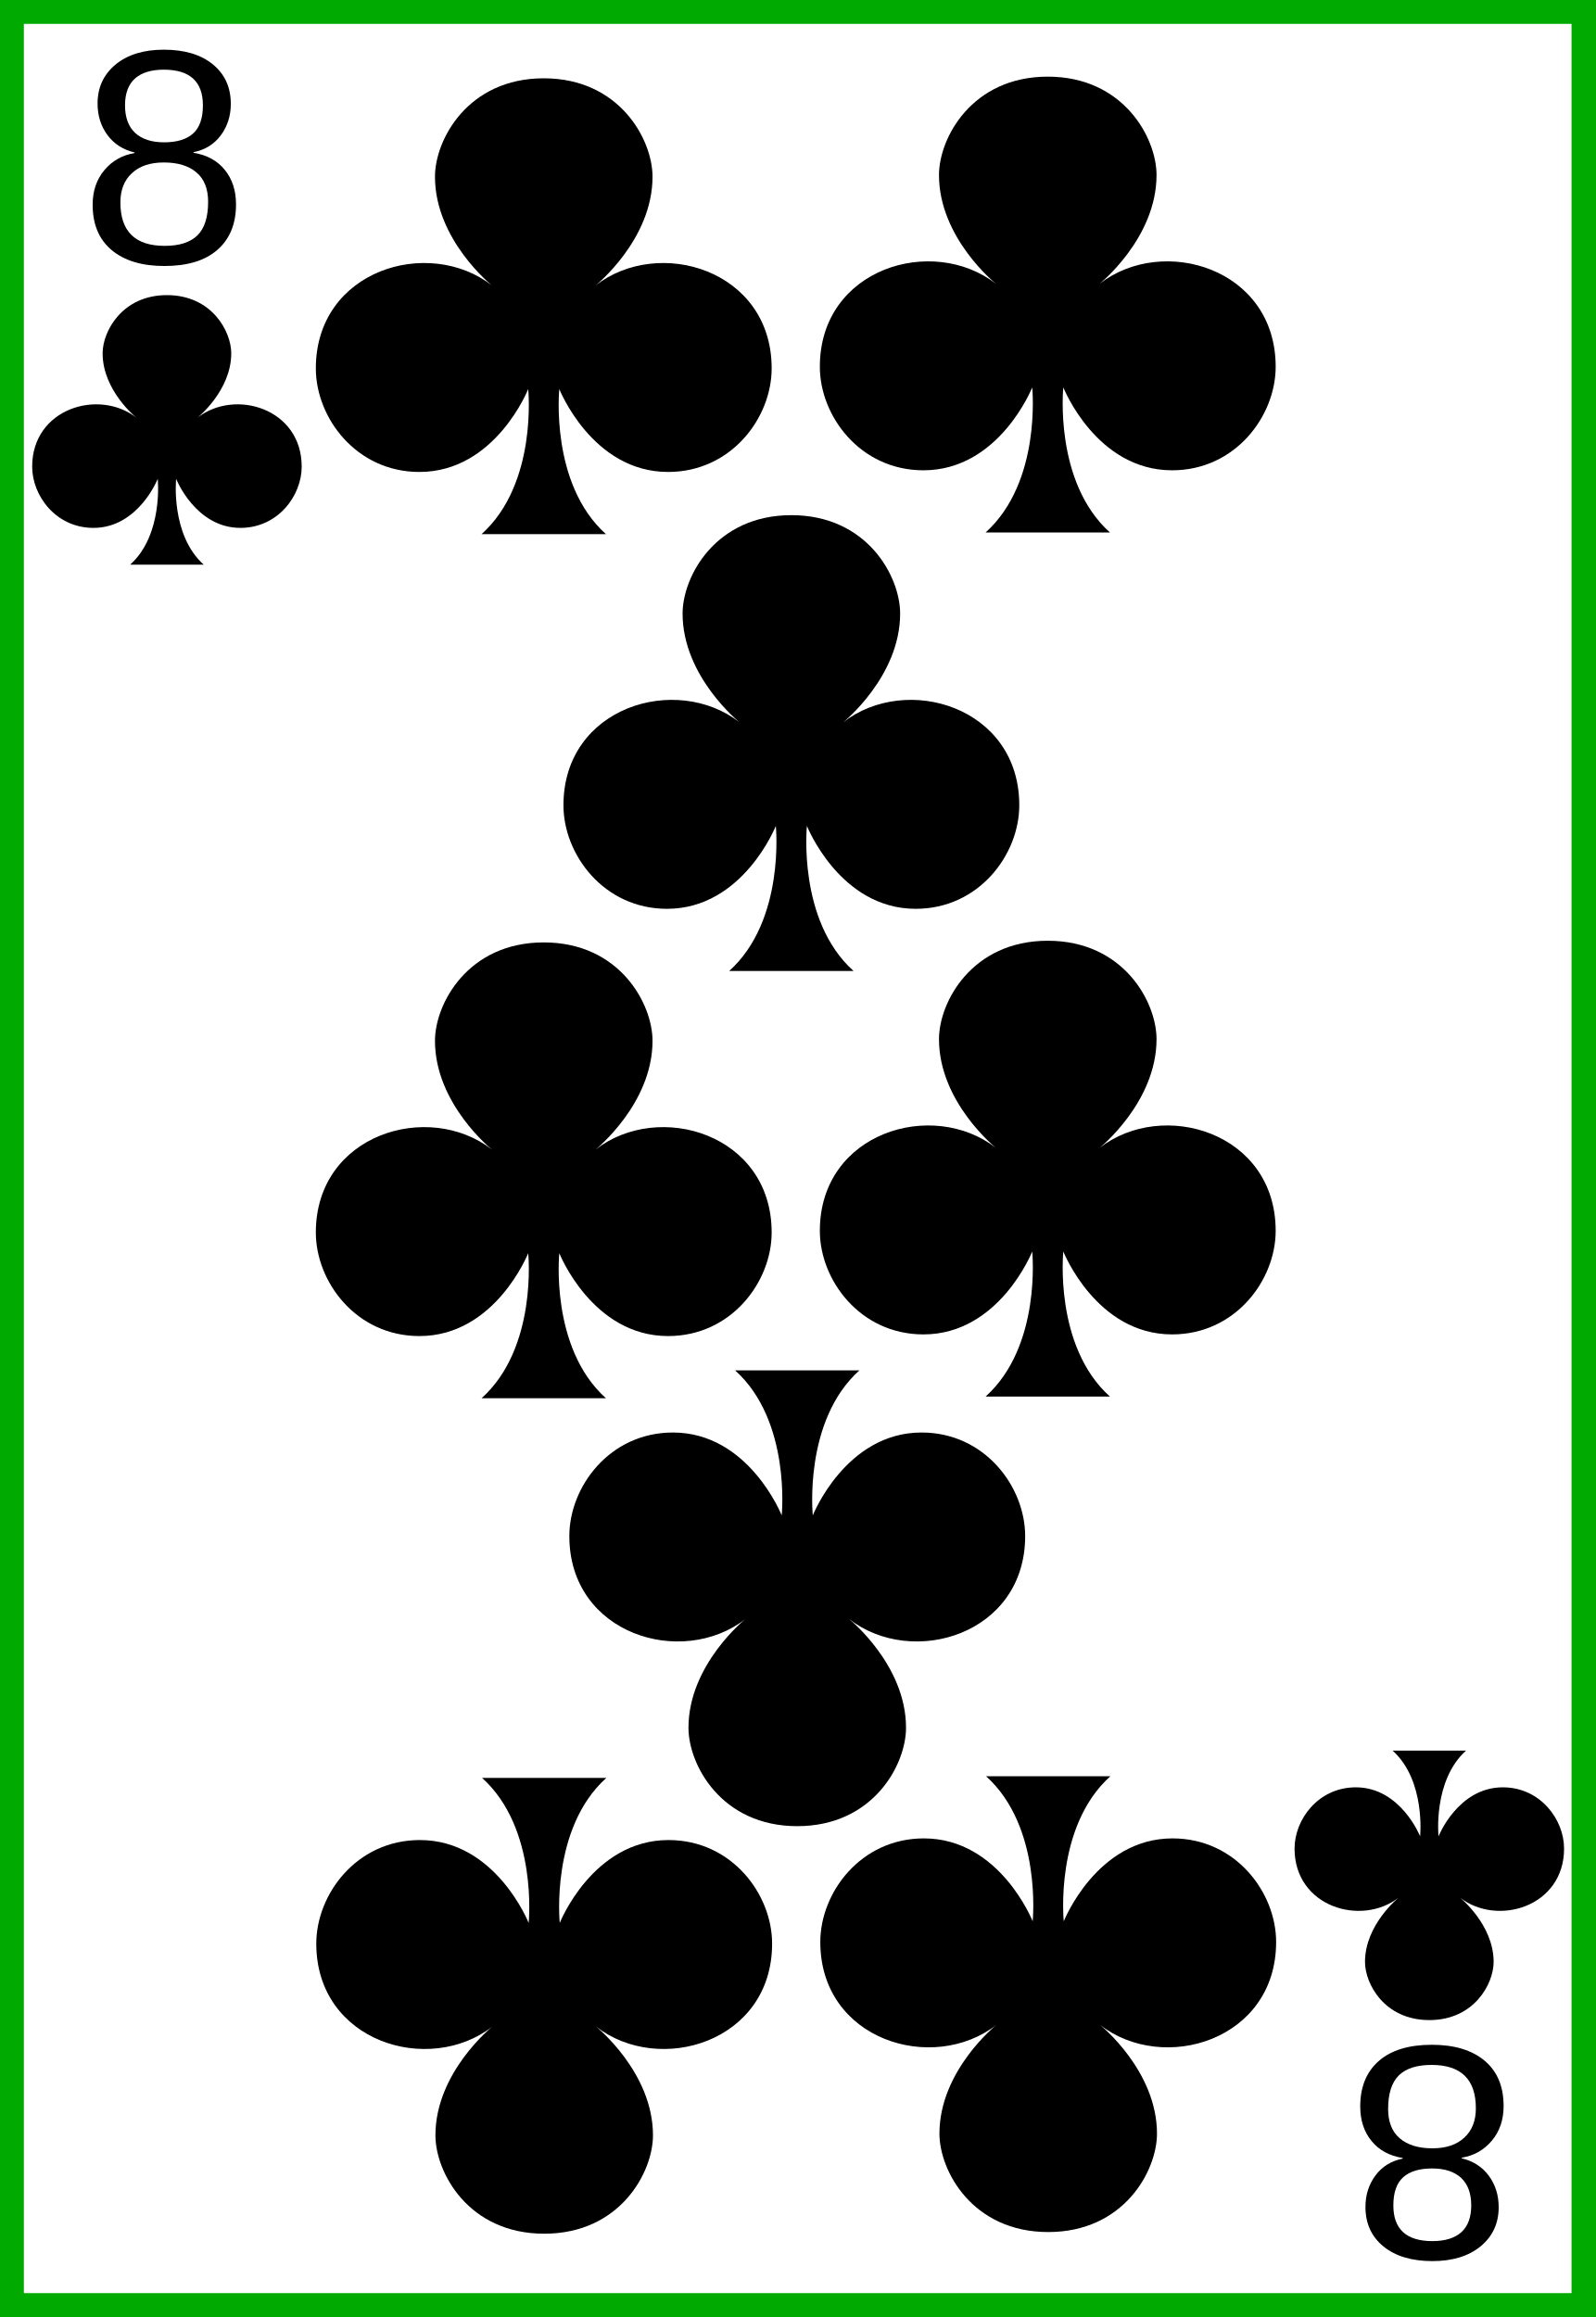
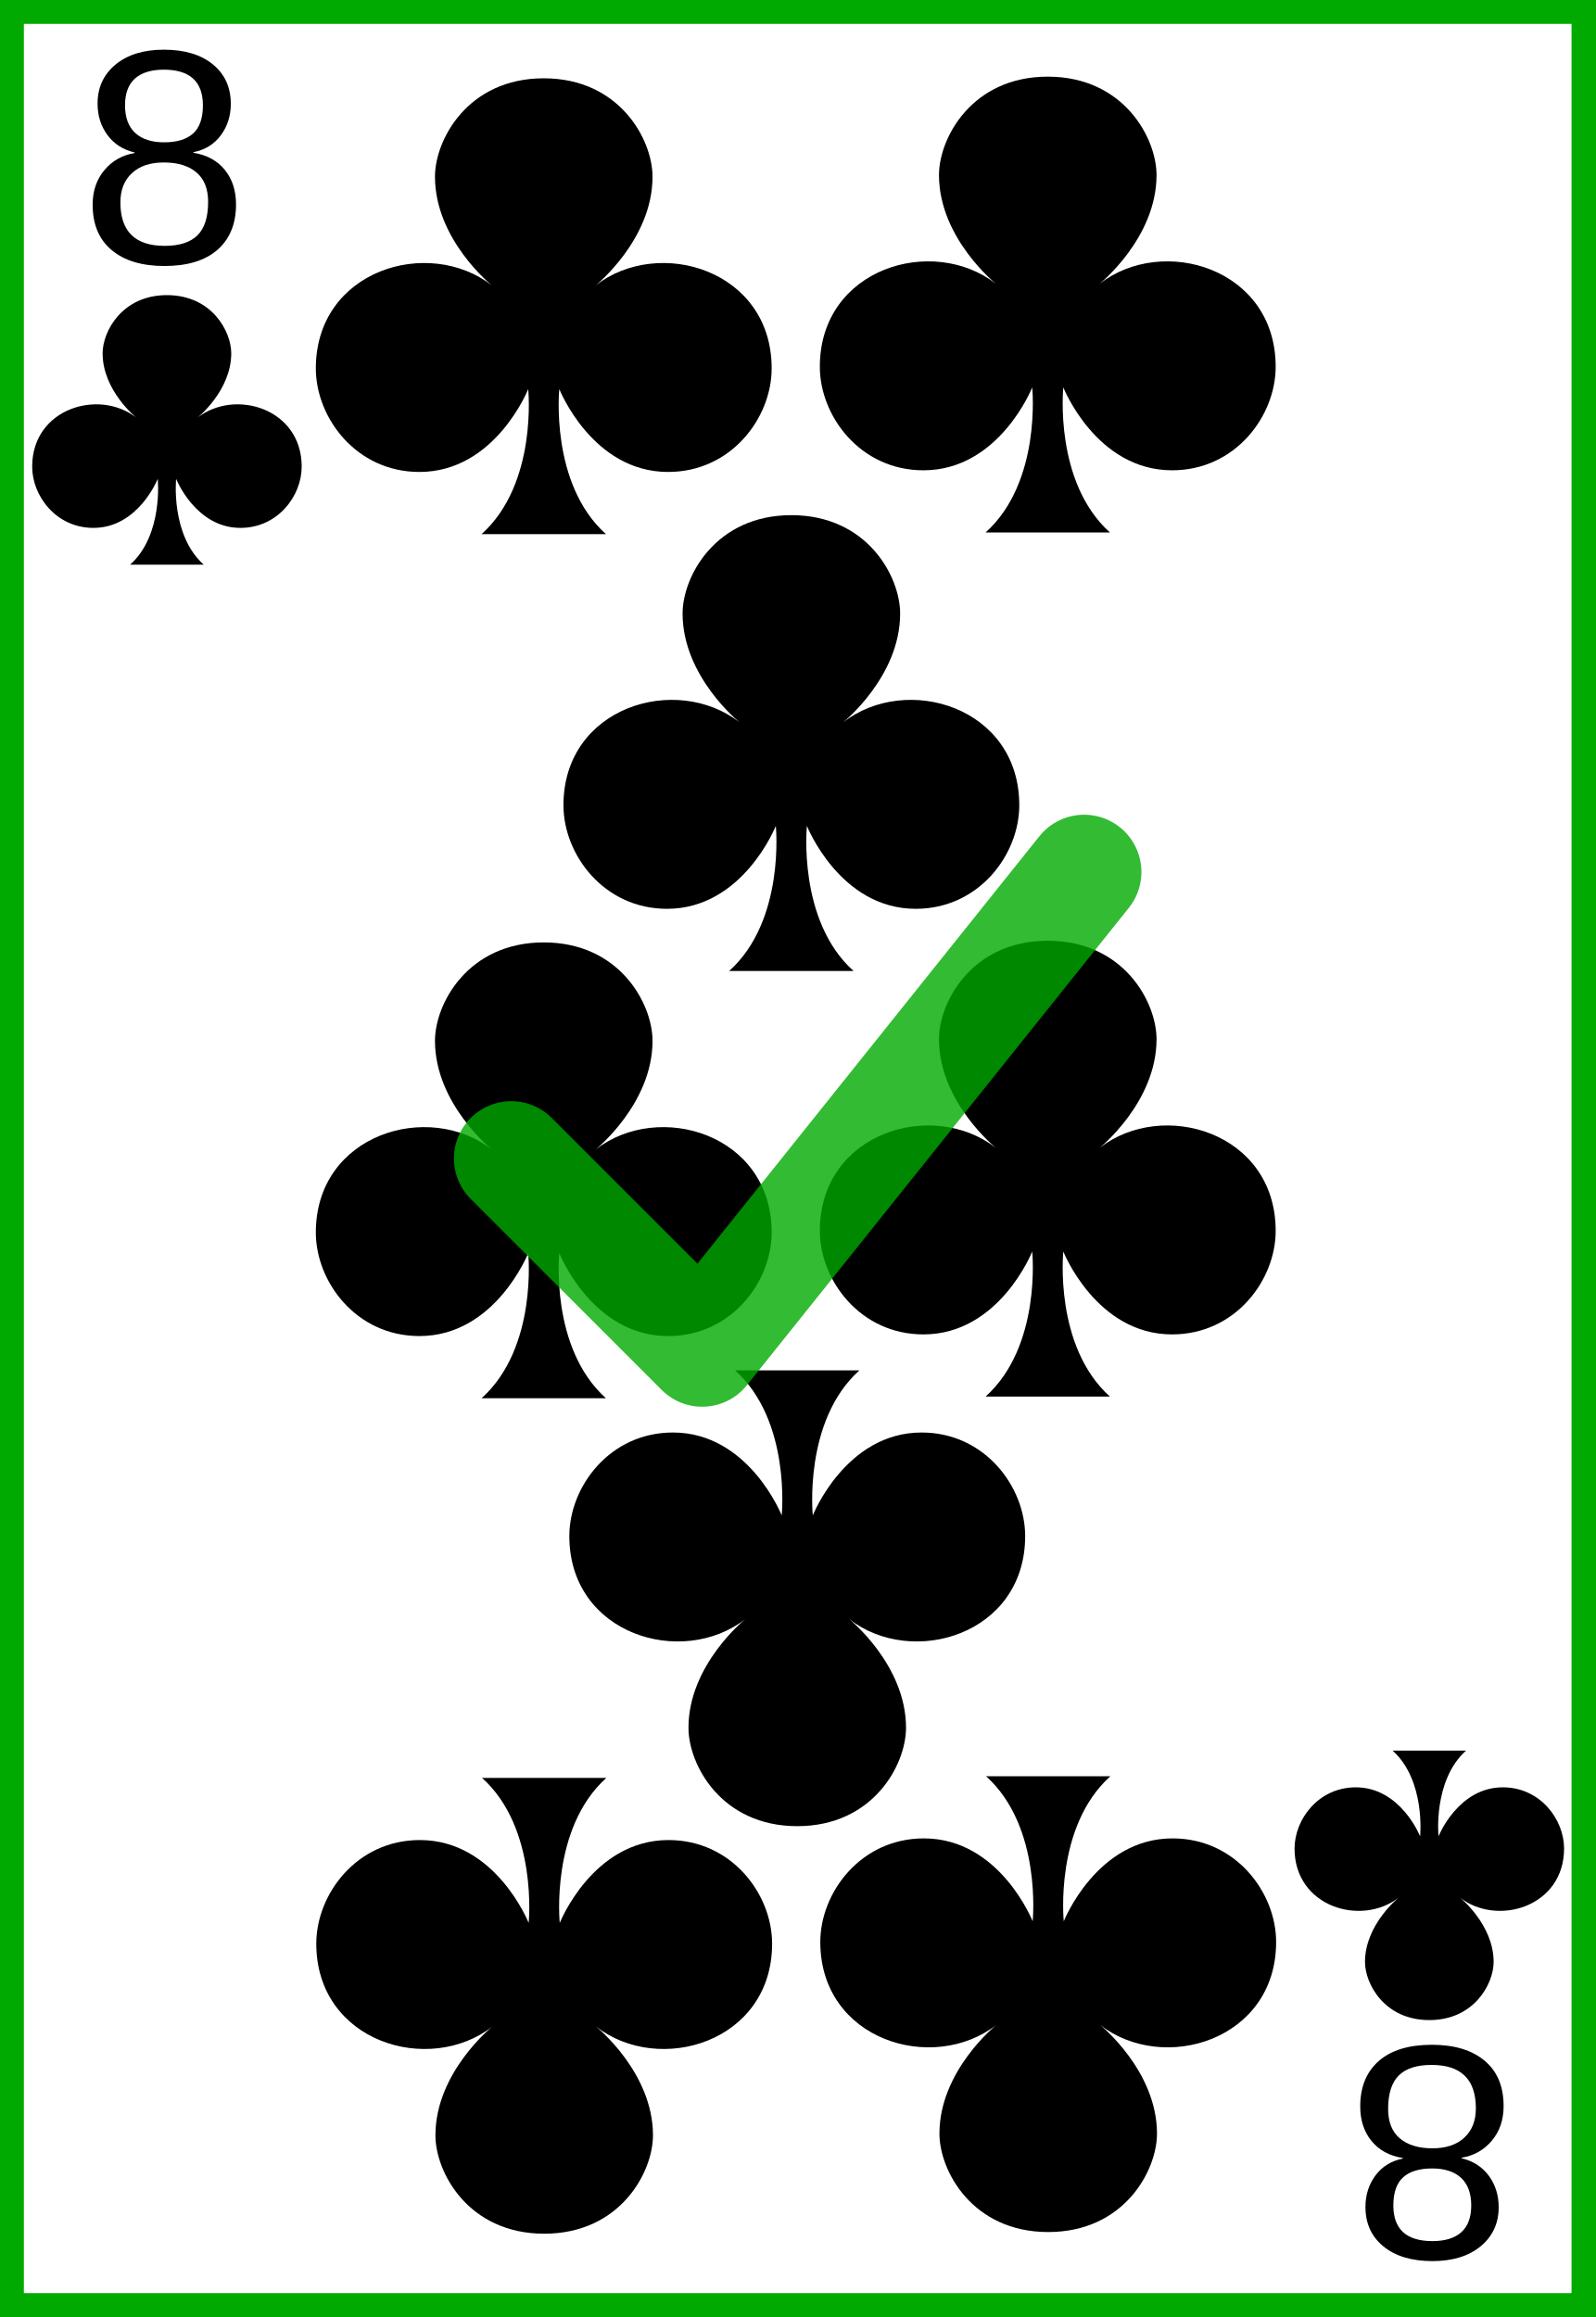
<svg xmlns="http://www.w3.org/2000/svg" xmlns:xlink="http://www.w3.org/1999/xlink" width="167.087pt" height="242.667pt" viewBox="0 0 167.087 242.667" xml:space="preserve" id="svg2" version="1.1">
  <defs id="defs41">
    <radialGradient xlink:href="#linearGradient2984" id="radialGradient3760" cx="48.231" cy="18.138" fx="48.231" fy="18.138" r="9.5" gradientUnits="userSpaceOnUse" gradientTransform="matrix(-1.560526,0.01828294,-0.02684055,-2.290953,123.9838,58.80911)" />
    <linearGradient id="linearGradient2984">
      <stop style="stop-color:#000000;stop-opacity:1;" offset="0" id="stop2986" />
      <stop style="stop-color:#000000;stop-opacity:0.656;" offset="1" id="stop2988" />
    </linearGradient>
    <radialGradient xlink:href="#linearGradient3784" id="radialGradient3792" cx="171.487" cy="511.223" fx="171.487" fy="511.223" r="81.903" gradientTransform="matrix(1.152989,-0.6739155,0.3948202,0.6754904,-233.6326,270.4008)" gradientUnits="userSpaceOnUse" />
    <linearGradient id="linearGradient3784">
      <stop style="stop-color:#ffffff;stop-opacity:0.534;" offset="0" id="stop3786" />
      <stop style="stop-color:#000000;stop-opacity:0;" offset="1" id="stop3788" />
    </linearGradient>
    <radialGradient r="81.903" fy="511.223" fx="171.487" cy="511.223" cx="171.487" gradientTransform="matrix(1.152989,-0.6739155,0.3948202,0.6754904,-233.6326,270.4008)" gradientUnits="userSpaceOnUse" id="radialGradient3855" xlink:href="#linearGradient3784-4" />
    <linearGradient id="linearGradient3784-4">
      <stop style="stop-color:#ffffff;stop-opacity:0.519;" offset="0" id="stop3786-8" />
      <stop style="stop-color:#000000;stop-opacity:0;" offset="1" id="stop3788-6" />
    </linearGradient>
    <radialGradient r="81.903" fy="461.841" fx="181.694" cy="461.841" cx="181.694" gradientTransform="matrix(1.152989,-0.6739155,0.3948202,0.6754904,-233.6326,270.4008)" gradientUnits="userSpaceOnUse" id="radialGradient3916" xlink:href="#linearGradient3784-3" />
    <linearGradient id="linearGradient3784-3">
      <stop style="stop-color:#ffffff;stop-opacity:0.702;" offset="0" id="stop3786-86" />
      <stop style="stop-color:#000000;stop-opacity:0;" offset="1" id="stop3788-2" />
    </linearGradient>
  </defs>
  <g id="Layer_x0020_1" style="fill-rule:nonzero;clip-rule:nonzero;stroke:#000000;stroke-miterlimit:4;">
    <path style="fill:#FFFFFF;stroke-width:0.5;" d="M166.837,235.548c0,3.777-3.087,6.869-6.871,6.869H7.111c-3.775,0-6.861-3.092-6.861-6.869V7.12C0.25,3.343,3.336,0.25,7.111,0.25h152.855    c3.784,0,6.871,3.093,6.871,6.87v228.428z" id="path5" />
    <g style="stroke:none;" id="g7">
      <g id="g9">
				
			</g>
    </g>
    <g id="g15">
			
		</g>
    <g id="g19">
			
		</g>
    <g style="stroke:none;" id="g23">
      <g id="g25">
				
			</g>
    </g>
    <g style="stroke:none;" id="g31">
      <g id="g33">
				
			</g>
    </g>
  </g>
  <text xml:space="preserve" style="font-size:32px;font-style:normal;font-weight:normal;line-height:125%;letter-spacing:0px;word-spacing:0px;fill:#000000;fill-opacity:1;stroke:none;font-family:Bitstream Vera Sans" x="8.311" y="27.548" id="text3788">
    <tspan id="tspan3790" x="8.311" y="27.548" style="font-style:normal;font-variant:normal;font-weight:normal;font-stretch:normal;font-family:Arial;-inkscape-font-specification:Arial">8</tspan>
  </text>
  <g transform="matrix(1.485651,0,0,1.485651,-54.02466,10.01807)" id="layer1-1-4">
    <path id="cl-9" d="m 50.291,22.698 c 0,0 2.375,-1.9 2.375,-4.534 0,-1.542 -1.369,-4.102 -4.534,-4.102 -3.165,0 -4.534,2.561 -4.534,4.102 0,2.634 2.375,4.534 2.375,4.534 -2.638,-2.055 -7.341,-0.652 -7.341,3.455 0,2.056 1.68,4.318 4.318,4.318 3.165,0 4.534,-3.455 4.534,-3.455 0,0 0.402,3.938 -1.943,6.046 h 5.182 c -2.345,-2.107 -1.943,-6.046 -1.943,-6.046 0,0 1.369,3.455 4.534,3.455 2.639,0 4.318,-2.263 4.318,-4.318 0,-4.107 -4.703,-5.51 -7.341,-3.455 z" style="fill:#000000" />
  </g>
  <text xml:space="preserve" style="font-size:32px;font-style:normal;font-weight:normal;line-height:125%;letter-spacing:0px;word-spacing:0px;fill:#000000;fill-opacity:1;stroke:none;font-family:Bitstream Vera Sans" x="-158.864" y="-214.467" id="text3788-8" transform="scale(-1,-1)">
    <tspan id="tspan3790-7" x="-158.864" y="-214.467" style="font-style:normal;font-variant:normal;font-weight:normal;font-stretch:normal;font-family:Arial;-inkscape-font-specification:Arial">8</tspan>
  </text>
  <g transform="matrix(-1.485651,0,0,-1.485651,221.1992,232.4618)" id="layer1-1-4-1">
    <path id="cl-9-7" d="m 50.291,22.698 c 0,0 2.375,-1.9 2.375,-4.534 0,-1.542 -1.369,-4.102 -4.534,-4.102 -3.165,0 -4.534,2.561 -4.534,4.102 0,2.634 2.375,4.534 2.375,4.534 -2.638,-2.055 -7.341,-0.652 -7.341,3.455 0,2.056 1.68,4.318 4.318,4.318 3.165,0 4.534,-3.455 4.534,-3.455 0,0 0.402,3.938 -1.943,6.046 h 5.182 c -2.345,-2.107 -1.943,-6.046 -1.943,-6.046 0,0 1.369,3.455 4.534,3.455 2.639,0 4.318,-2.263 4.318,-4.318 0,-4.107 -4.703,-5.51 -7.341,-3.455 z" style="fill:#000000" />
  </g>
  <g transform="matrix(2.512578,0,0,2.512578,-63.98839,-27.13112)" id="layer1-1-4-8">
    <path id="cl-9-8" d="m 50.291,22.698 c 0,0 2.375,-1.9 2.375,-4.534 0,-1.542 -1.369,-4.102 -4.534,-4.102 -3.165,0 -4.534,2.561 -4.534,4.102 0,2.634 2.375,4.534 2.375,4.534 -2.638,-2.055 -7.341,-0.652 -7.341,3.455 0,2.056 1.68,4.318 4.318,4.318 3.165,0 4.534,-3.455 4.534,-3.455 0,0 0.402,3.938 -1.943,6.046 h 5.182 c -2.345,-2.107 -1.943,-6.046 -1.943,-6.046 0,0 1.369,3.455 4.534,3.455 2.639,0 4.318,-2.263 4.318,-4.318 0,-4.107 -4.703,-5.51 -7.341,-3.455 z" style="fill:#000000" />
  </g>
  <g transform="matrix(-2.512578,0,0,-2.512578,177.9295,269.2751)" id="layer1-1-4-8-0">
    <path id="cl-9-8-6" d="m 50.291,22.698 c 0,0 2.375,-1.9 2.375,-4.534 0,-1.542 -1.369,-4.102 -4.534,-4.102 -3.165,0 -4.534,2.561 -4.534,4.102 0,2.634 2.375,4.534 2.375,4.534 -2.638,-2.055 -7.341,-0.652 -7.341,3.455 0,2.056 1.68,4.318 4.318,4.318 3.165,0 4.534,-3.455 4.534,-3.455 0,0 0.402,3.938 -1.943,6.046 h 5.182 c -2.345,-2.107 -1.943,-6.046 -1.943,-6.046 0,0 1.369,3.455 4.534,3.455 2.639,0 4.318,-2.263 4.318,-4.318 0,-4.107 -4.703,-5.51 -7.341,-3.455 z" style="fill:#000000" />
  </g>
  <g transform="matrix(2.512578,0,0,2.512578,-63.98839,63.36968)" id="layer1-1-4-8-2">
    <path id="cl-9-8-0" d="m 50.291,22.698 c 0,0 2.375,-1.9 2.375,-4.534 0,-1.542 -1.369,-4.102 -4.534,-4.102 -3.165,0 -4.534,2.561 -4.534,4.102 0,2.634 2.375,4.534 2.375,4.534 -2.638,-2.055 -7.341,-0.652 -7.341,3.455 0,2.056 1.68,4.318 4.318,4.318 3.165,0 4.534,-3.455 4.534,-3.455 0,0 0.402,3.938 -1.943,6.046 h 5.182 c -2.345,-2.107 -1.943,-6.046 -1.943,-6.046 0,0 1.369,3.455 4.534,3.455 2.639,0 4.318,-2.263 4.318,-4.318 0,-4.107 -4.703,-5.51 -7.341,-3.455 z" style="fill:#000000" />
  </g>
  <g transform="matrix(2.512578,0,0,2.512578,-11.20333,-27.30484)" id="layer1-1-4-8-8">
    <path id="cl-9-8-9" d="m 50.291,22.698 c 0,0 2.375,-1.9 2.375,-4.534 0,-1.542 -1.369,-4.102 -4.534,-4.102 -3.165,0 -4.534,2.561 -4.534,4.102 0,2.634 2.375,4.534 2.375,4.534 -2.638,-2.055 -7.341,-0.652 -7.341,3.455 0,2.056 1.68,4.318 4.318,4.318 3.165,0 4.534,-3.455 4.534,-3.455 0,0 0.402,3.938 -1.943,6.046 h 5.182 c -2.345,-2.107 -1.943,-6.046 -1.943,-6.046 0,0 1.369,3.455 4.534,3.455 2.639,0 4.318,-2.263 4.318,-4.318 0,-4.107 -4.703,-5.51 -7.341,-3.455 z" style="fill:#000000" />
  </g>
  <g transform="matrix(-2.512578,0,0,-2.512578,230.7146,269.1014)" id="layer1-1-4-8-0-2">
    <path id="cl-9-8-6-6" d="m 50.291,22.698 c 0,0 2.375,-1.9 2.375,-4.534 0,-1.542 -1.369,-4.102 -4.534,-4.102 -3.165,0 -4.534,2.561 -4.534,4.102 0,2.634 2.375,4.534 2.375,4.534 -2.638,-2.055 -7.341,-0.652 -7.341,3.455 0,2.056 1.68,4.318 4.318,4.318 3.165,0 4.534,-3.455 4.534,-3.455 0,0 0.402,3.938 -1.943,6.046 h 5.182 c -2.345,-2.107 -1.943,-6.046 -1.943,-6.046 0,0 1.369,3.455 4.534,3.455 2.639,0 4.318,-2.263 4.318,-4.318 0,-4.107 -4.703,-5.51 -7.341,-3.455 z" style="fill:#000000" />
  </g>
  <g transform="matrix(2.512578,0,0,2.512578,-11.20333,63.19596)" id="layer1-1-4-8-2-6">
    <path id="cl-9-8-0-4" d="m 50.291,22.698 c 0,0 2.375,-1.9 2.375,-4.534 0,-1.542 -1.369,-4.102 -4.534,-4.102 -3.165,0 -4.534,2.561 -4.534,4.102 0,2.634 2.375,4.534 2.375,4.534 -2.638,-2.055 -7.341,-0.652 -7.341,3.455 0,2.056 1.68,4.318 4.318,4.318 3.165,0 4.534,-3.455 4.534,-3.455 0,0 0.402,3.938 -1.943,6.046 h 5.182 c -2.345,-2.107 -1.943,-6.046 -1.943,-6.046 0,0 1.369,3.455 4.534,3.455 2.639,0 4.318,-2.263 4.318,-4.318 0,-4.107 -4.703,-5.51 -7.341,-3.455 z" style="fill:#000000" />
  </g>
  <g transform="matrix(2.512578,0,0,2.512578,-38.0557,18.62236)" id="layer1-1-4-8-6">
    <path id="cl-9-8-8" d="m 50.291,22.698 c 0,0 2.375,-1.9 2.375,-4.534 0,-1.542 -1.369,-4.102 -4.534,-4.102 -3.165,0 -4.534,2.561 -4.534,4.102 0,2.634 2.375,4.534 2.375,4.534 -2.638,-2.055 -7.341,-0.652 -7.341,3.455 0,2.056 1.68,4.318 4.318,4.318 3.165,0 4.534,-3.455 4.534,-3.455 0,0 0.402,3.938 -1.943,6.046 h 5.182 c -2.345,-2.107 -1.943,-6.046 -1.943,-6.046 0,0 1.369,3.455 4.534,3.455 2.639,0 4.318,-2.263 4.318,-4.318 0,-4.107 -4.703,-5.51 -7.341,-3.455 z" style="fill:#000000" />
  </g>
  <g transform="matrix(-2.512578,0,0,-2.512578,204.4313,226.5922)" id="layer1-1-4-8-6-8">
    <path id="cl-9-8-8-8" d="m 50.291,22.698 c 0,0 2.375,-1.9 2.375,-4.534 0,-1.542 -1.369,-4.102 -4.534,-4.102 -3.165,0 -4.534,2.561 -4.534,4.102 0,2.634 2.375,4.534 2.375,4.534 -2.638,-2.055 -7.341,-0.652 -7.341,3.455 0,2.056 1.68,4.318 4.318,4.318 3.165,0 4.534,-3.455 4.534,-3.455 0,0 0.402,3.938 -1.943,6.046 h 5.182 c -2.345,-2.107 -1.943,-6.046 -1.943,-6.046 0,0 1.369,3.455 4.534,3.455 2.639,0 4.318,-2.263 4.318,-4.318 0,-4.107 -4.703,-5.51 -7.341,-3.455 z" style="fill:#000000" />
  </g>
+   <path d="M 53.54 121.33 L 73.54 141.33 L 113.54 91.33" fill="none" stroke="#00AA00" stroke-width="12" stroke-linecap="round" stroke-linejoin="round" opacity="0.8" />
  <rect x="0" y="0" width="167.087" height="242.667" fill="none" stroke="#00AA00" stroke-width="5" />
</svg>
